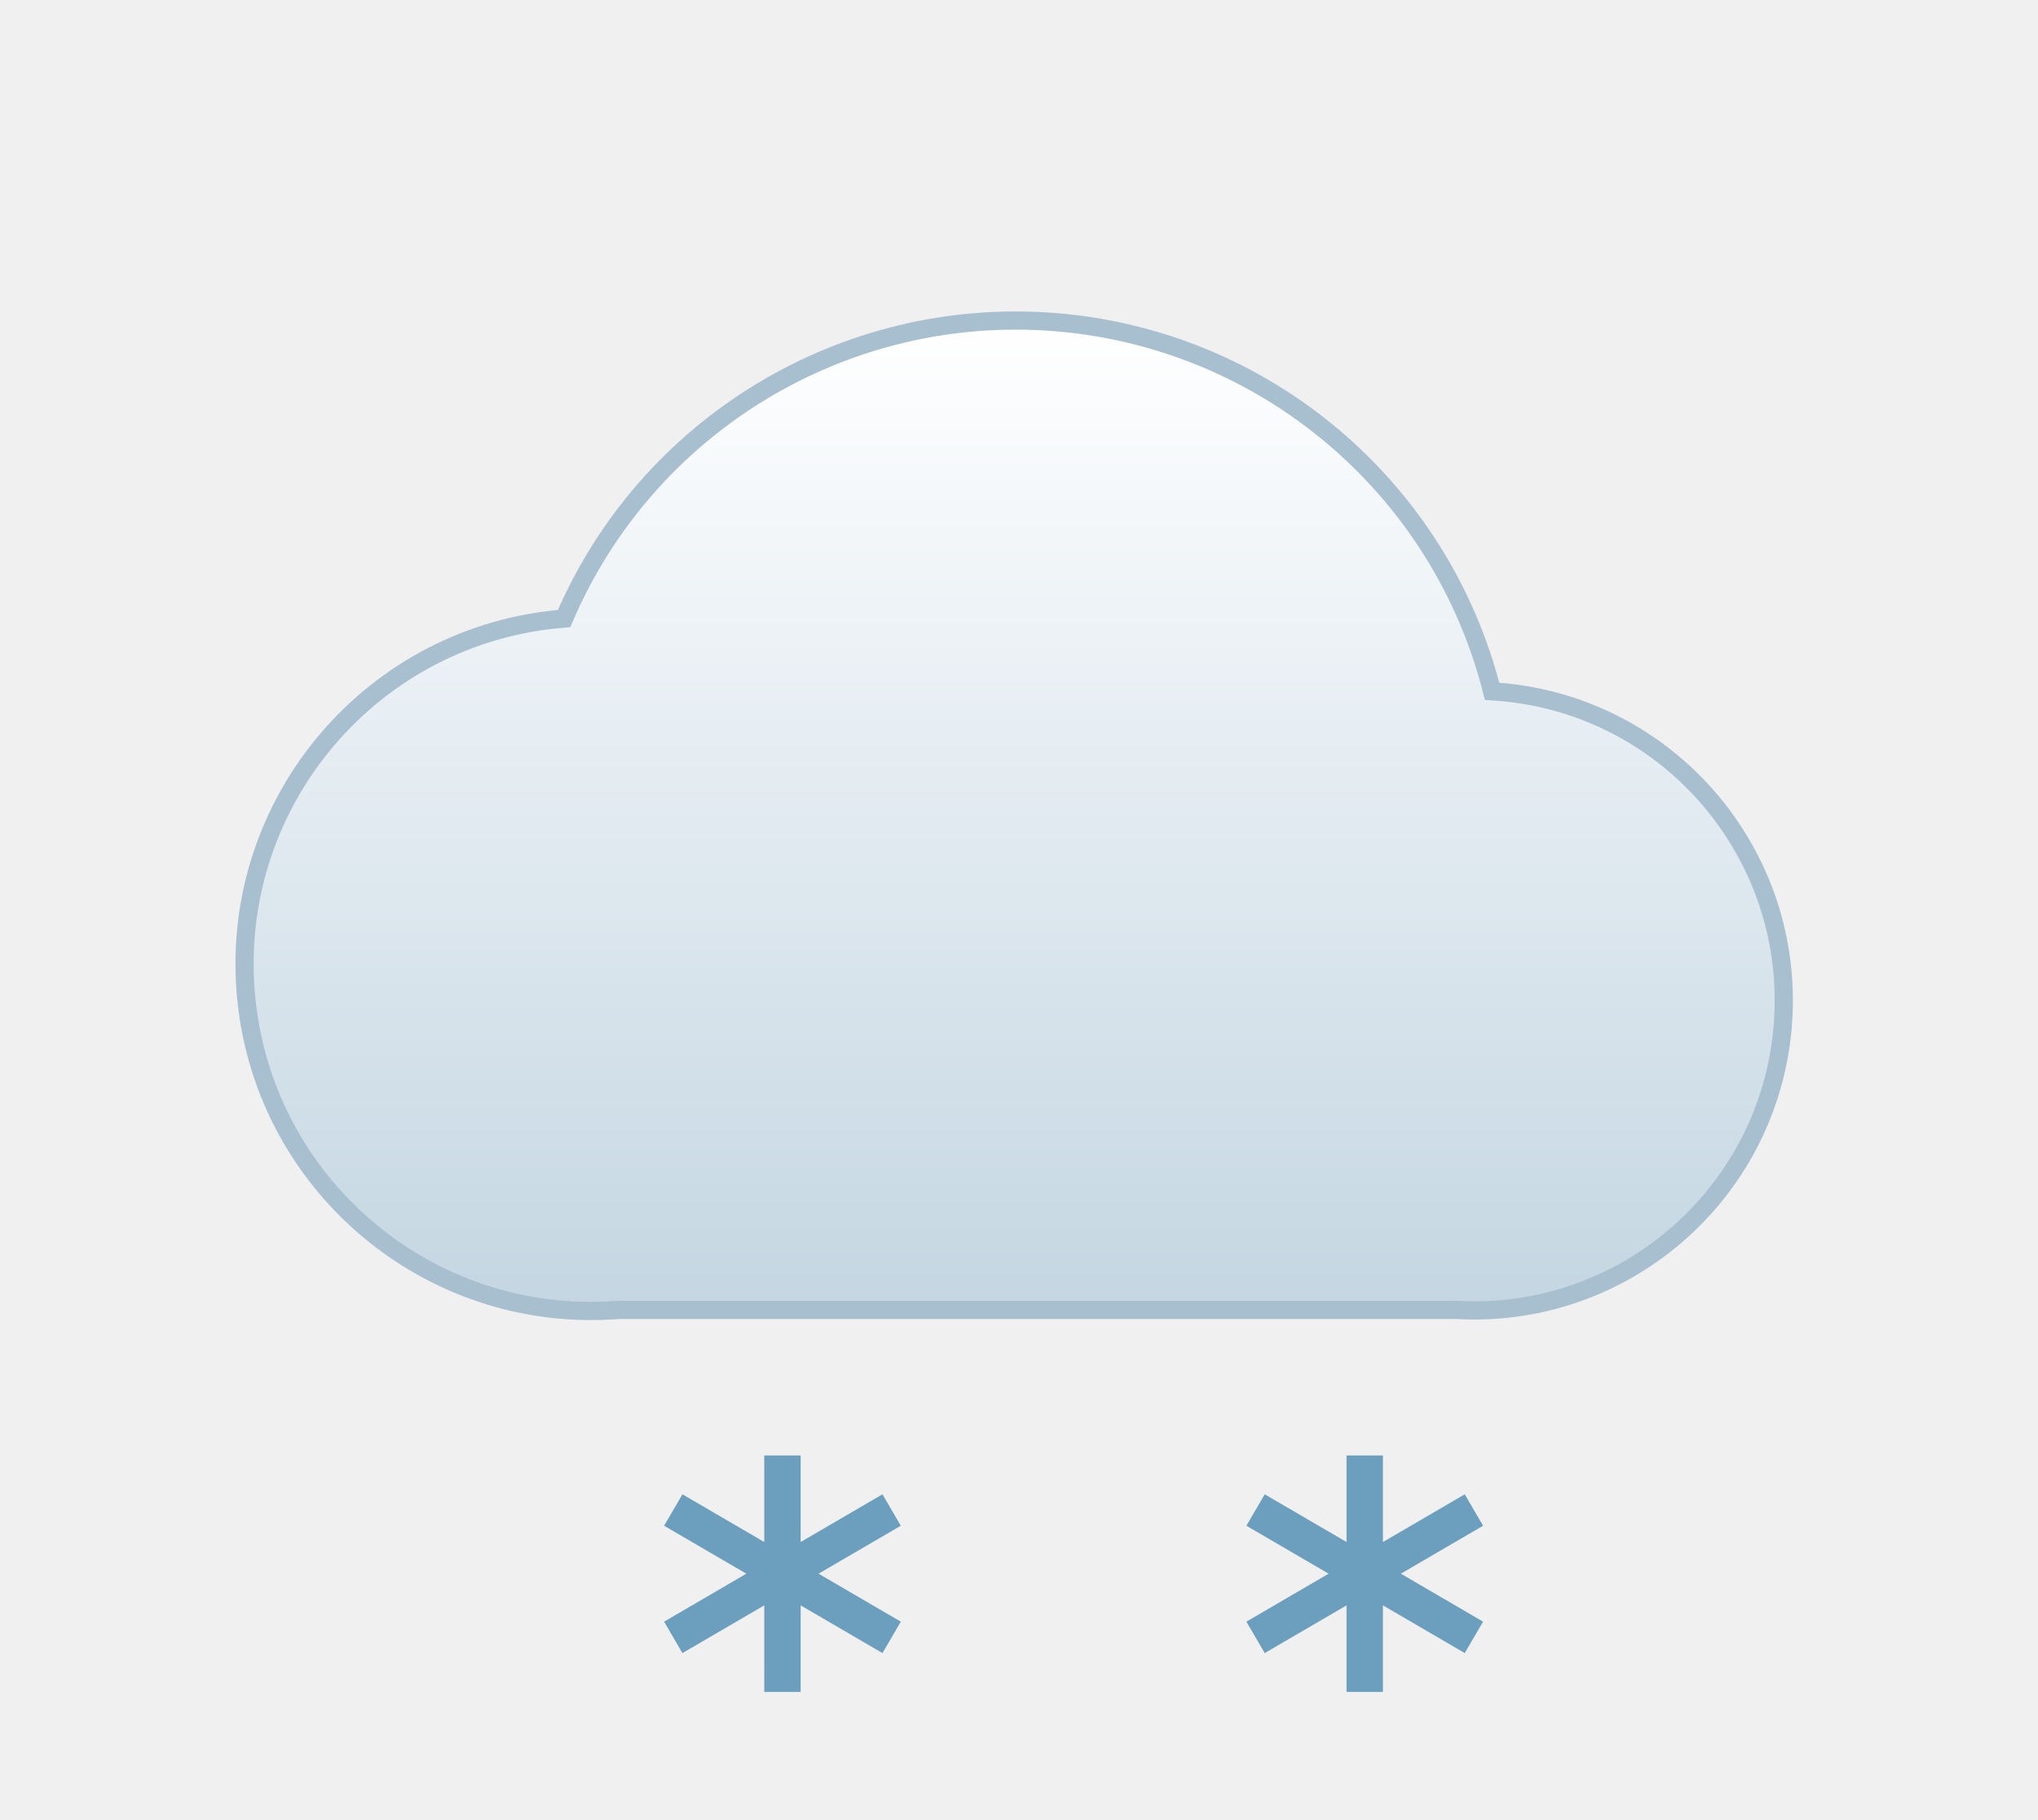
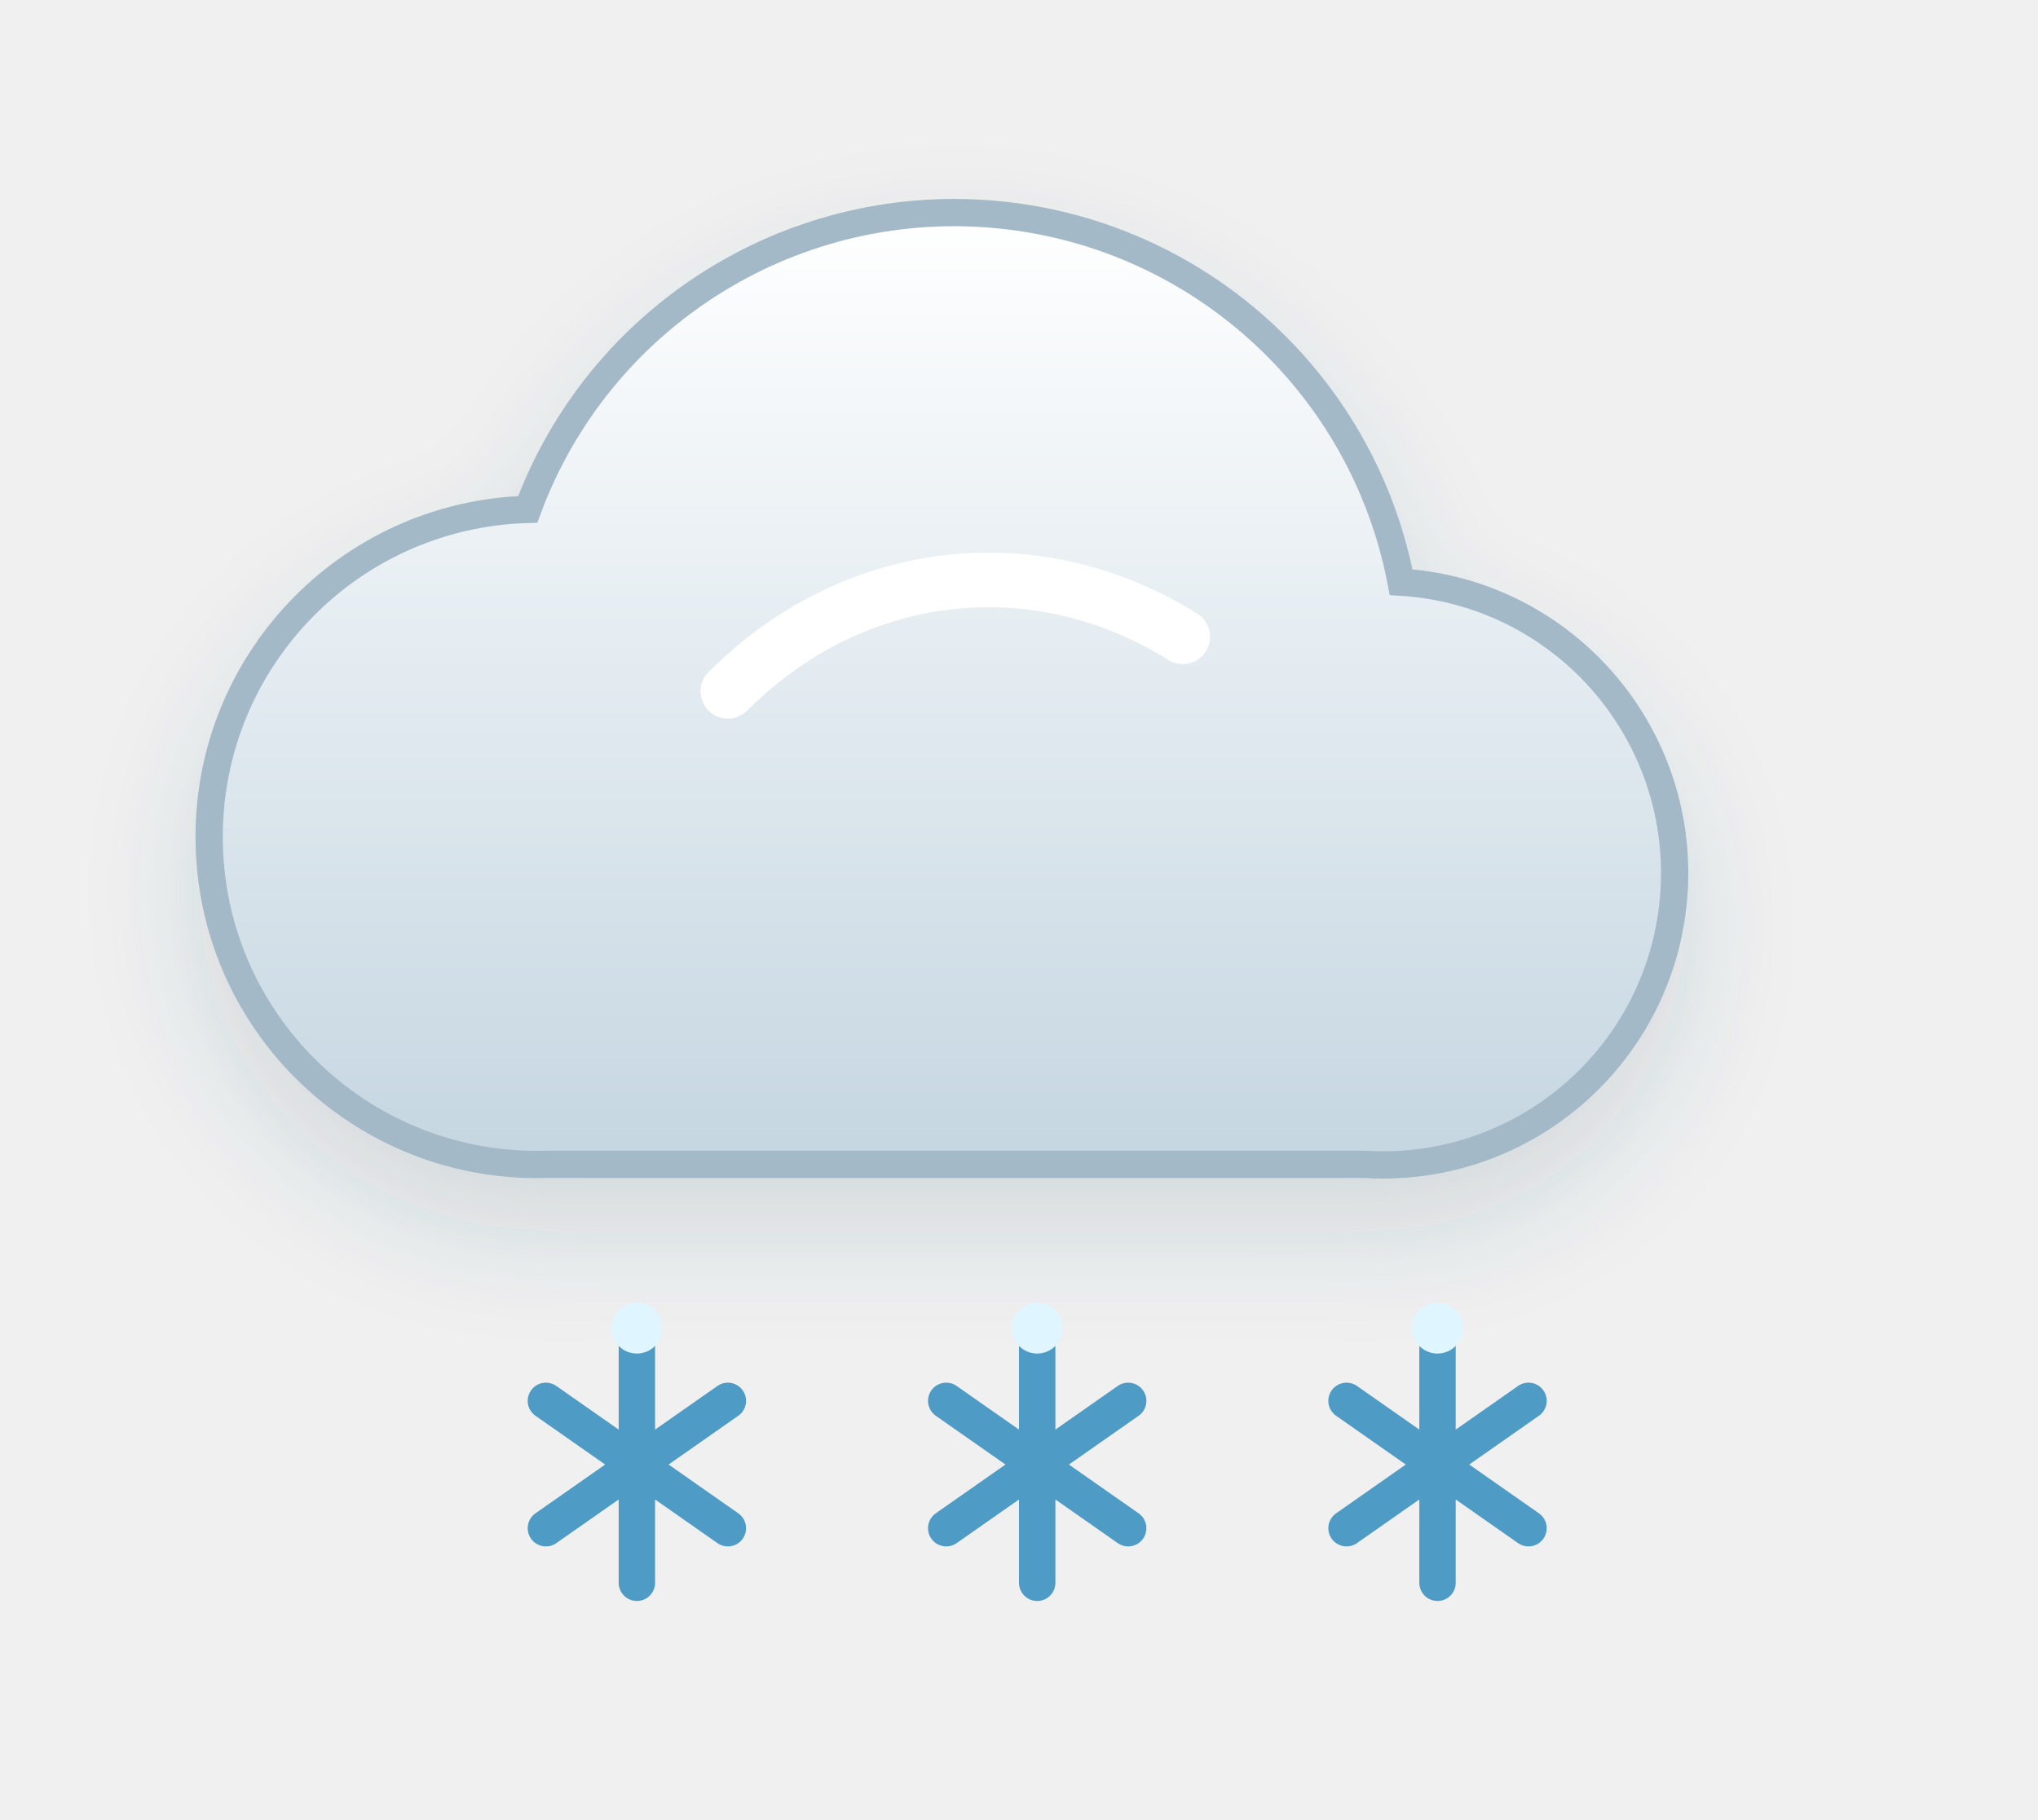
- <svg xmlns="http://www.w3.org/2000/svg" viewBox="0 0 112 100">
+ <svg xmlns="http://www.w3.org/2000/svg" viewBox="0 0 112 100" role="img" aria-label="Sniegas">
  <defs>
-     <linearGradient id="cloud" x2="0" y2="1">
+     <linearGradient id="snowCloud" x1="0" y1="0" x2="0" y2="1">
      <stop stop-color="#fff" />
-       <stop offset="1" stop-color="#c4d6e2" />
+       <stop offset="1" stop-color="#c5d6e1" />
    </linearGradient>
+     <filter id="shadow" x="-.2" y="-.2" width="1.4" height="1.5">
+       <feDropShadow dx="0" dy="3" stdDeviation="3" flood-color="#385a6b" flood-opacity=".15" />
+     </filter>
  </defs>
-   <path d="M34 72a19 19 0 0 1-3-38 27 27 0 0 1 51 4 17 17 0 0 1-2 34Z" fill="url(#cloud)" stroke="#a8bfd0" stroke-width="1" />
-   <path d="M43 80v13m-6-10 12 7m-12 0 12-7m26-3v13m-6-10 12 7m-12 0 12-7" stroke="#6b9fbd" stroke-width="2" />
+   <path d="M30 64a18 18 0 0 1-1-36 25 25 0 0 1 48 4 16 16 0 0 1-2 32Z" fill="url(#snowCloud)" stroke="#a3b9c8" stroke-width="1.5" filter="url(#shadow)" />
+   <path d="M40 38c7-7 17-8 25-3" fill="none" stroke="#fff" stroke-width="3" stroke-linecap="round" />
+   <g stroke="#4e9bc5" stroke-width="2" stroke-linecap="round">
+     <path d="M35 74v13m-5-10 10 7m-10 0 10-7M57 74v13m-5-10 10 7m-10 0 10-7M79 74v13m-5-10 10 7m-10 0 10-7" />
+   </g>
+   <g fill="#dff5ff">
+     <circle cx="35" cy="73" r="1.4" />
+     <circle cx="57" cy="73" r="1.4" />
+     <circle cx="79" cy="73" r="1.4" />
+   </g>
</svg>
